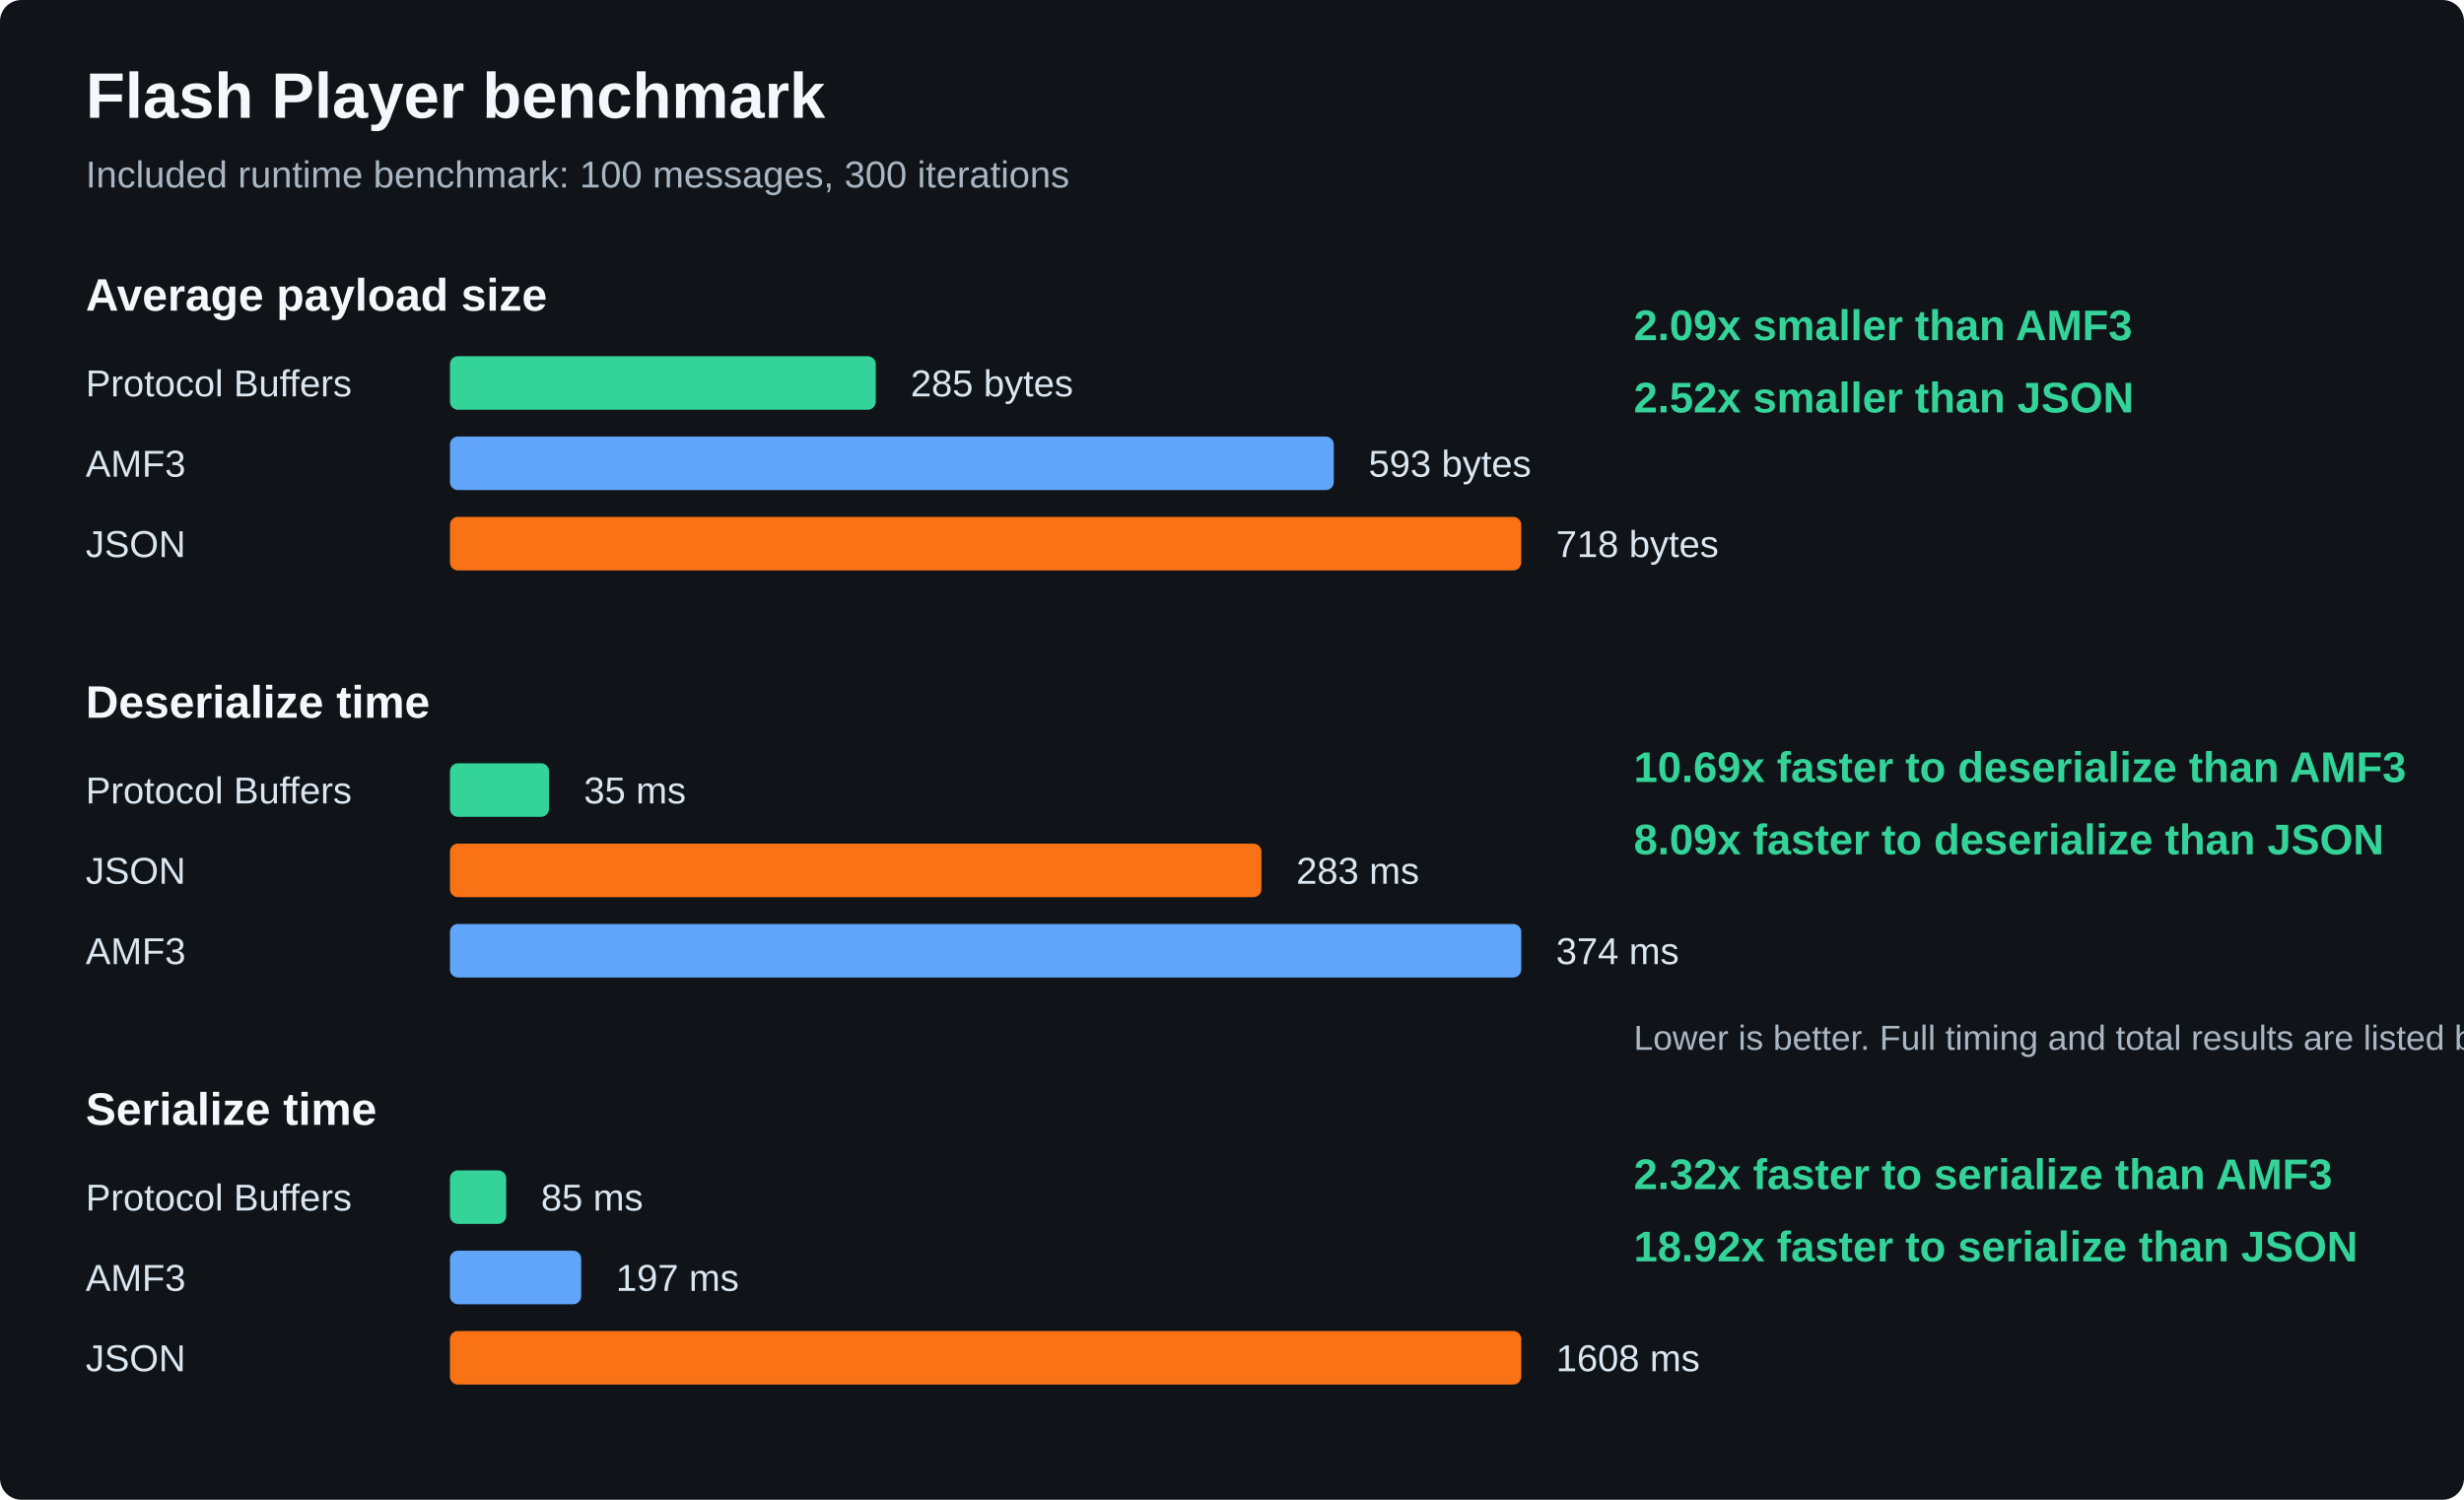
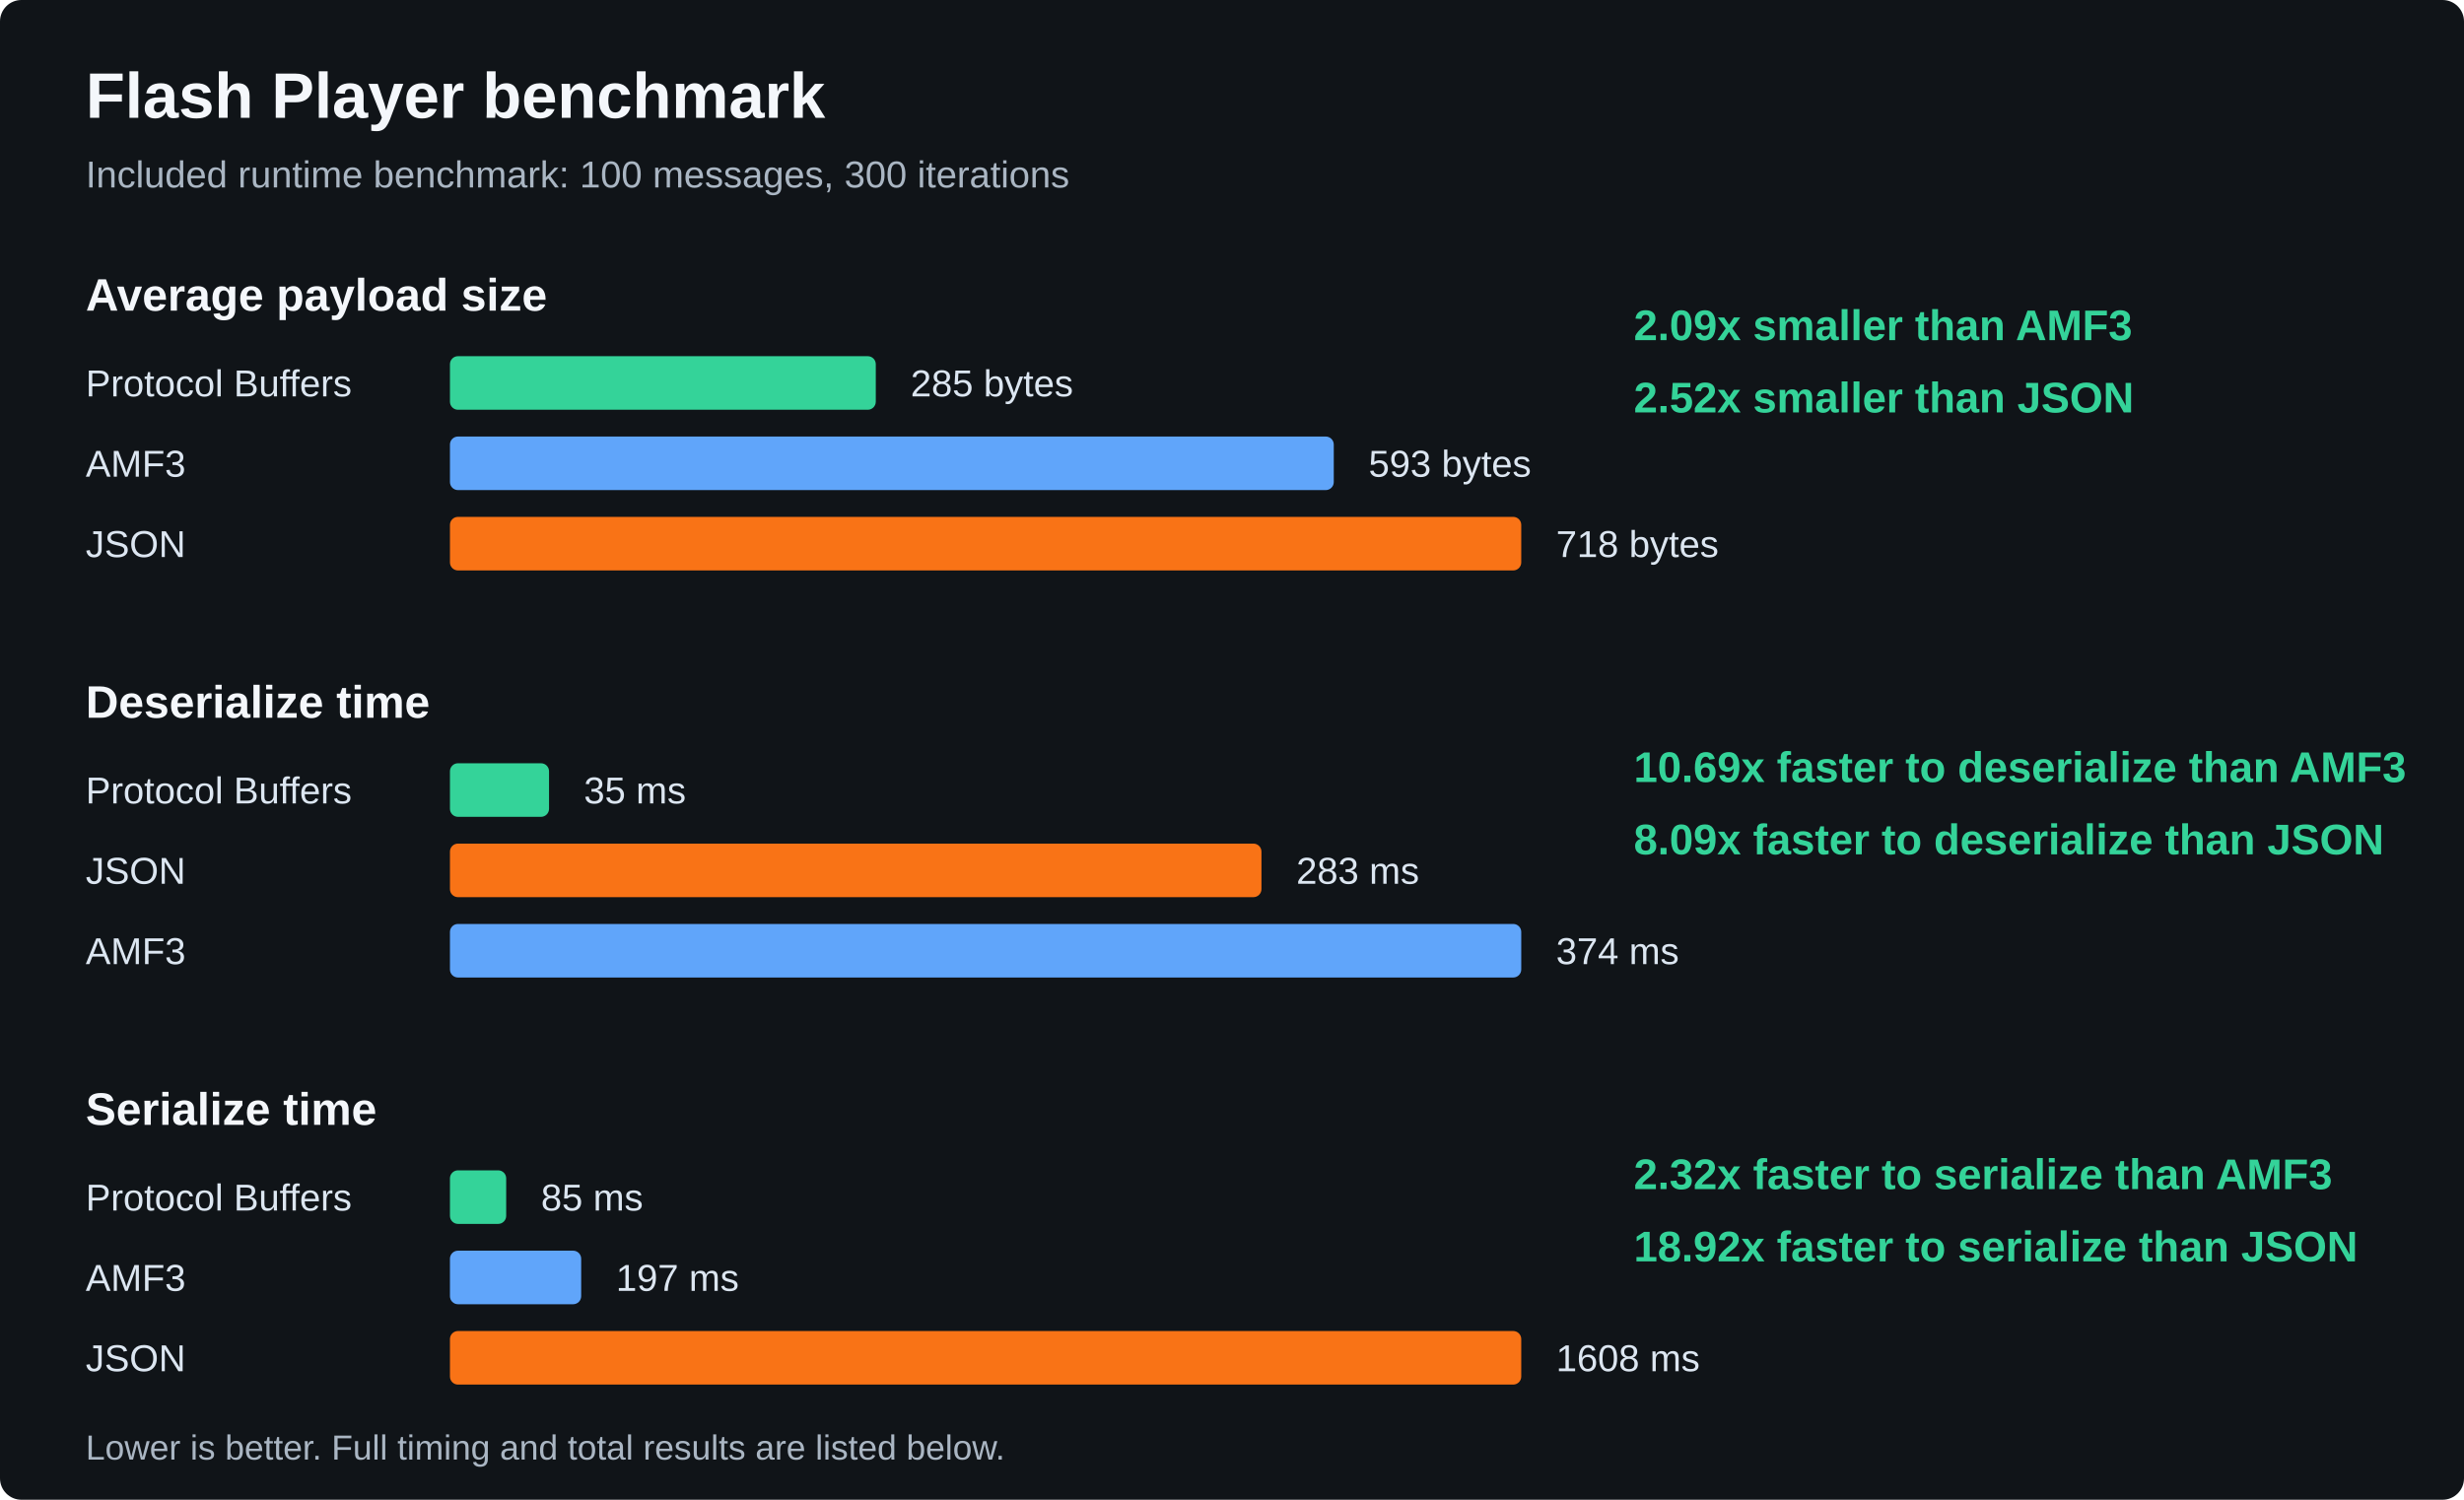
<svg xmlns="http://www.w3.org/2000/svg" width="920" height="560" viewBox="0 0 920 560" role="img" aria-labelledby="title desc">
  <rect width="920" height="560" rx="8" fill="#101418" />
  <text x="32" y="44" fill="#f4f7fb" font-family="Arial, Helvetica, sans-serif" font-size="24" font-weight="700">Flash Player benchmark</text>
  <text x="32" y="70" fill="#aab6c3" font-family="Arial, Helvetica, sans-serif" font-size="14">Included runtime benchmark: 100 messages, 300 iterations</text>
  <text x="32" y="116" fill="#f4f7fb" font-family="Arial, Helvetica, sans-serif" font-size="17" font-weight="700">Average payload size</text>
  <text x="32" y="148" fill="#dce6f1" font-family="Arial, Helvetica, sans-serif" font-size="14">Protocol Buffers</text>
  <rect x="168" y="133" width="159" height="20" rx="3" fill="#34d399" />
  <text x="340" y="148" fill="#dce6f1" font-family="Arial, Helvetica, sans-serif" font-size="14">285 bytes</text>
  <text x="32" y="178" fill="#dce6f1" font-family="Arial, Helvetica, sans-serif" font-size="14">AMF3</text>
  <rect x="168" y="163" width="330" height="20" rx="3" fill="#60a5fa" />
  <text x="511" y="178" fill="#dce6f1" font-family="Arial, Helvetica, sans-serif" font-size="14">593 bytes</text>
  <text x="32" y="208" fill="#dce6f1" font-family="Arial, Helvetica, sans-serif" font-size="14">JSON</text>
  <rect x="168" y="193" width="400" height="20" rx="3" fill="#f97316" />
  <text x="581" y="208" fill="#dce6f1" font-family="Arial, Helvetica, sans-serif" font-size="14">718 bytes</text>
  <text x="32" y="268" fill="#f4f7fb" font-family="Arial, Helvetica, sans-serif" font-size="17" font-weight="700">Deserialize time</text>
  <text x="32" y="300" fill="#dce6f1" font-family="Arial, Helvetica, sans-serif" font-size="14">Protocol Buffers</text>
  <rect x="168" y="285" width="37" height="20" rx="3" fill="#34d399" />
  <text x="218" y="300" fill="#dce6f1" font-family="Arial, Helvetica, sans-serif" font-size="14">35 ms</text>
  <text x="32" y="330" fill="#dce6f1" font-family="Arial, Helvetica, sans-serif" font-size="14">JSON</text>
  <rect x="168" y="315" width="303" height="20" rx="3" fill="#f97316" />
  <text x="484" y="330" fill="#dce6f1" font-family="Arial, Helvetica, sans-serif" font-size="14">283 ms</text>
  <text x="32" y="360" fill="#dce6f1" font-family="Arial, Helvetica, sans-serif" font-size="14">AMF3</text>
  <rect x="168" y="345" width="400" height="20" rx="3" fill="#60a5fa" />
  <text x="581" y="360" fill="#dce6f1" font-family="Arial, Helvetica, sans-serif" font-size="14">374 ms</text>
  <text x="32" y="420" fill="#f4f7fb" font-family="Arial, Helvetica, sans-serif" font-size="17" font-weight="700">Serialize time</text>
  <text x="32" y="452" fill="#dce6f1" font-family="Arial, Helvetica, sans-serif" font-size="14">Protocol Buffers</text>
  <rect x="168" y="437" width="21" height="20" rx="3" fill="#34d399" />
  <text x="202" y="452" fill="#dce6f1" font-family="Arial, Helvetica, sans-serif" font-size="14">85 ms</text>
  <text x="32" y="482" fill="#dce6f1" font-family="Arial, Helvetica, sans-serif" font-size="14">AMF3</text>
  <rect x="168" y="467" width="49" height="20" rx="3" fill="#60a5fa" />
  <text x="230" y="482" fill="#dce6f1" font-family="Arial, Helvetica, sans-serif" font-size="14">197 ms</text>
  <text x="32" y="512" fill="#dce6f1" font-family="Arial, Helvetica, sans-serif" font-size="14">JSON</text>
  <rect x="168" y="497" width="400" height="20" rx="3" fill="#f97316" />
  <text x="581" y="512" fill="#dce6f1" font-family="Arial, Helvetica, sans-serif" font-size="14">1608 ms</text>
  <text x="610" y="127" fill="#34d399" font-family="Arial, Helvetica, sans-serif" font-size="16" font-weight="700">2.09x smaller than AMF3</text>
  <text x="610" y="154" fill="#34d399" font-family="Arial, Helvetica, sans-serif" font-size="16" font-weight="700">2.52x smaller than JSON</text>
  <text x="610" y="292" fill="#34d399" font-family="Arial, Helvetica, sans-serif" font-size="16" font-weight="700">10.69x faster to deserialize than AMF3</text>
  <text x="610" y="319" fill="#34d399" font-family="Arial, Helvetica, sans-serif" font-size="16" font-weight="700">8.09x faster to deserialize than JSON</text>
-   <text x="610" y="392" fill="#aab6c3" font-family="Arial, Helvetica, sans-serif" font-size="13">Lower is better. Full timing and total results are listed below.</text>
  <text x="610" y="444" fill="#34d399" font-family="Arial, Helvetica, sans-serif" font-size="16" font-weight="700">2.32x faster to serialize than AMF3</text>
  <text x="610" y="471" fill="#34d399" font-family="Arial, Helvetica, sans-serif" font-size="16" font-weight="700">18.92x faster to serialize than JSON</text>
+   <text x="32" y="545" fill="#aab6c3" font-family="Arial, Helvetica, sans-serif" font-size="13">Lower is better. Full timing and total results are listed below.</text>
</svg>
